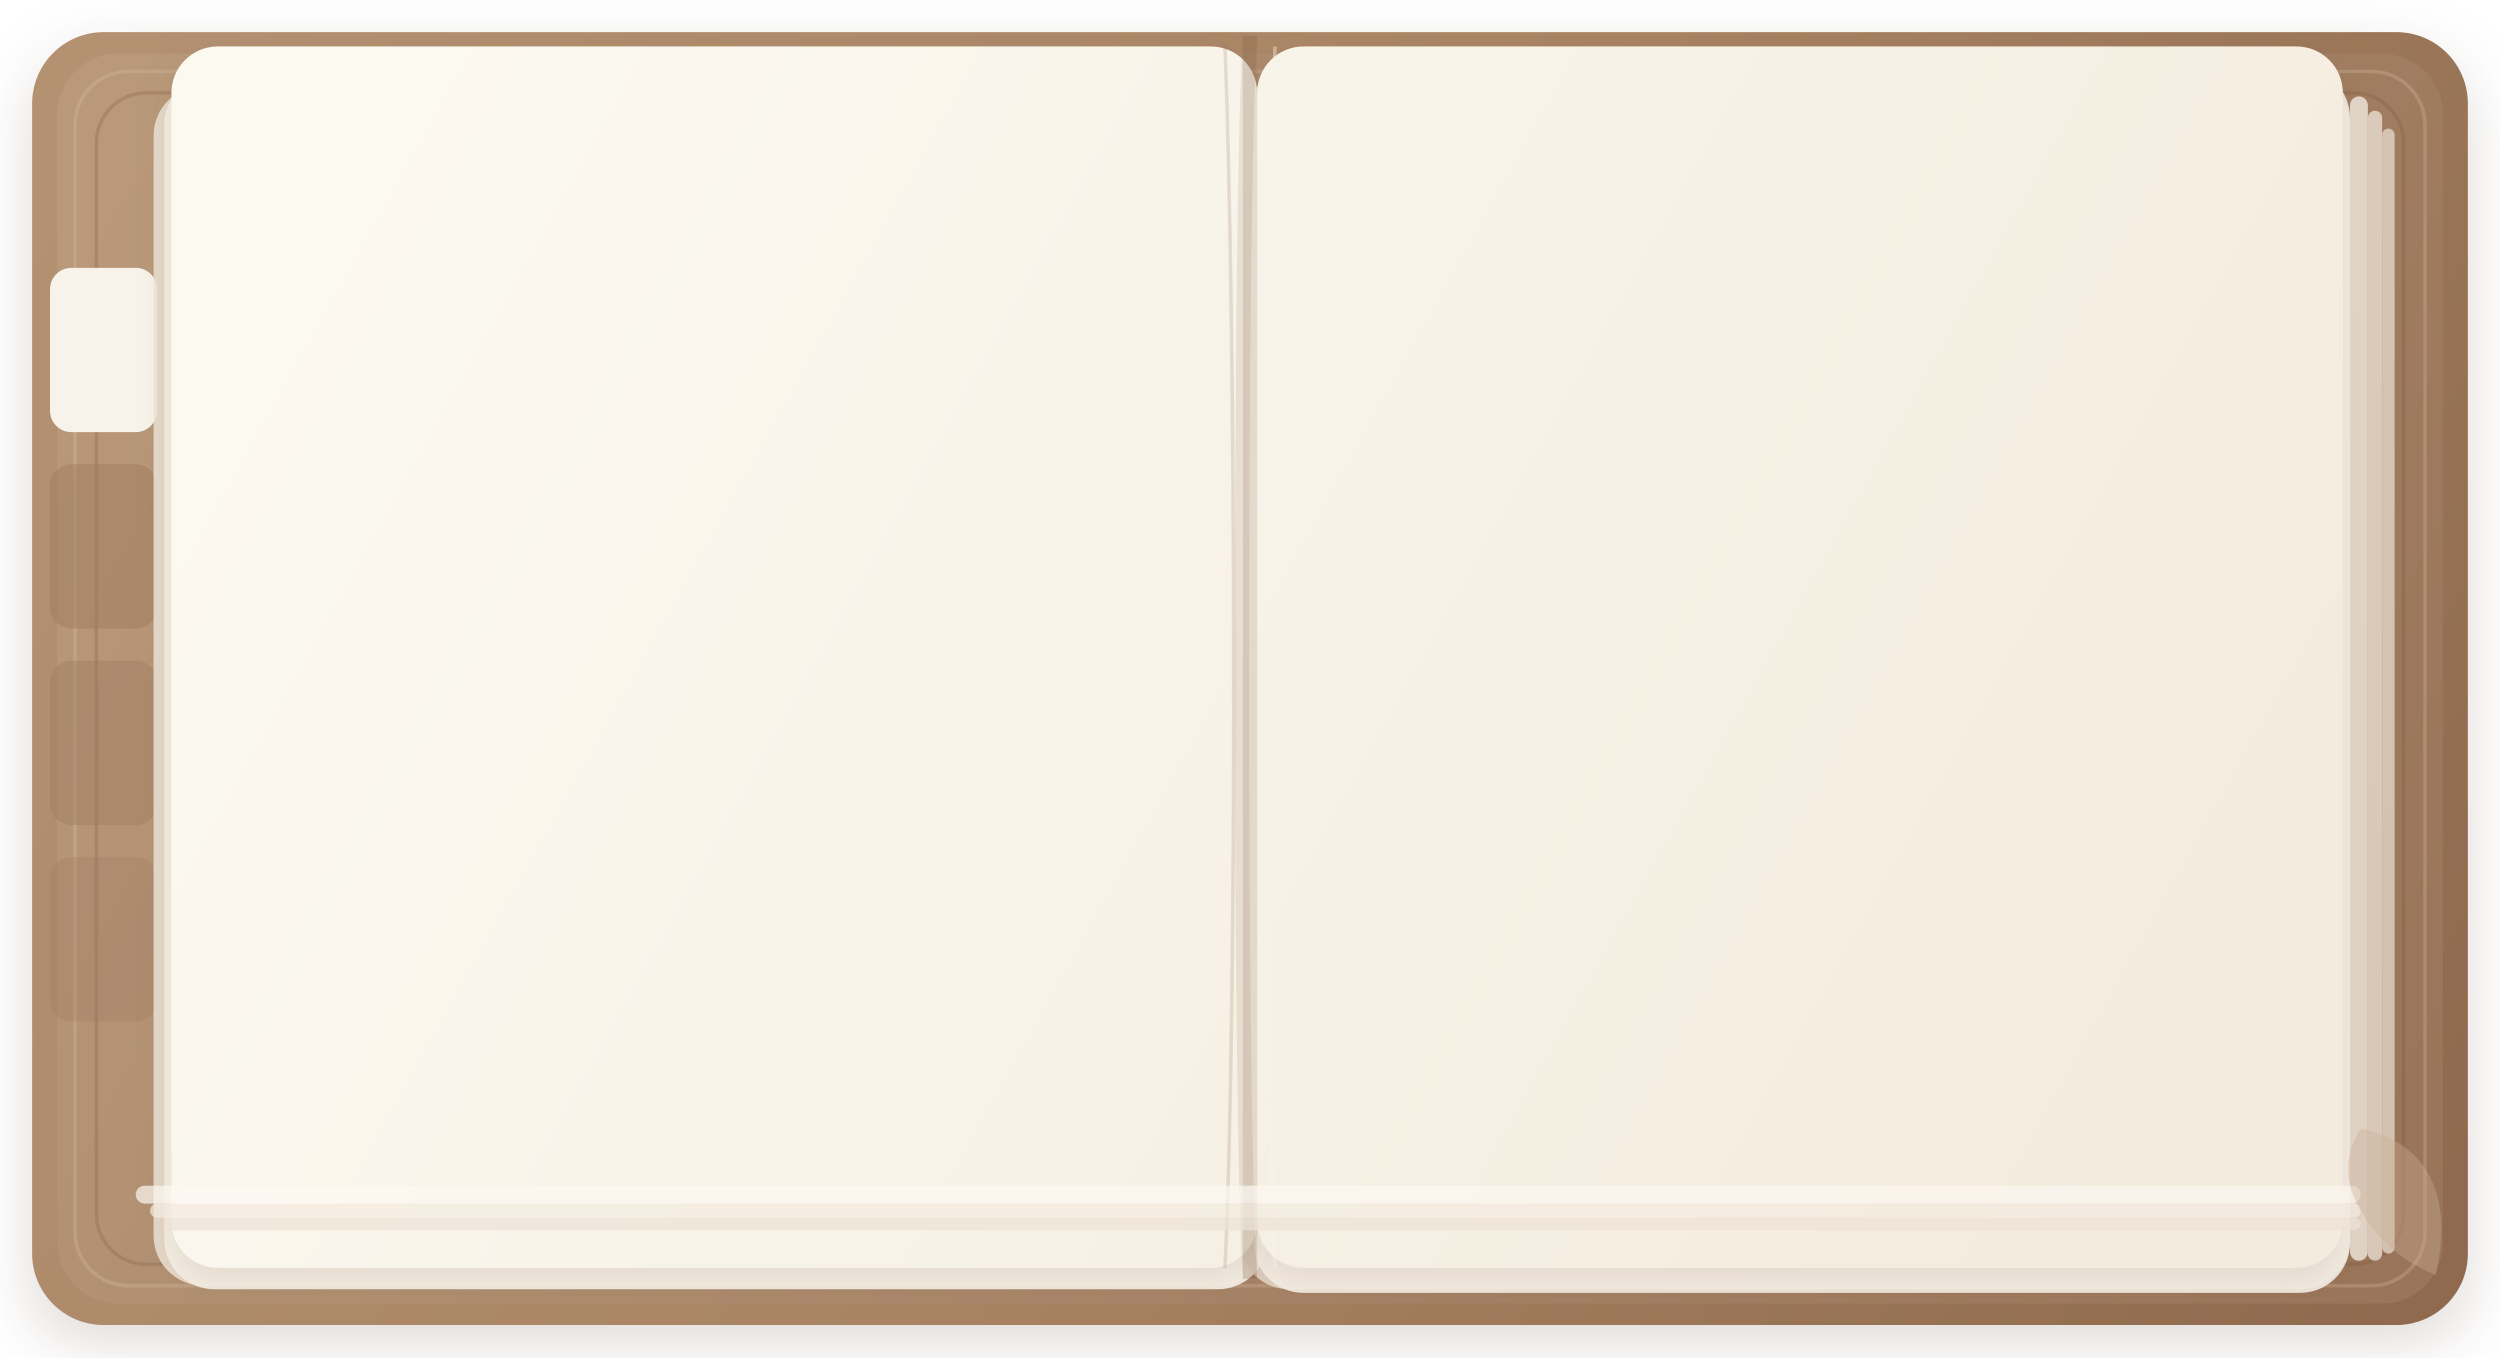
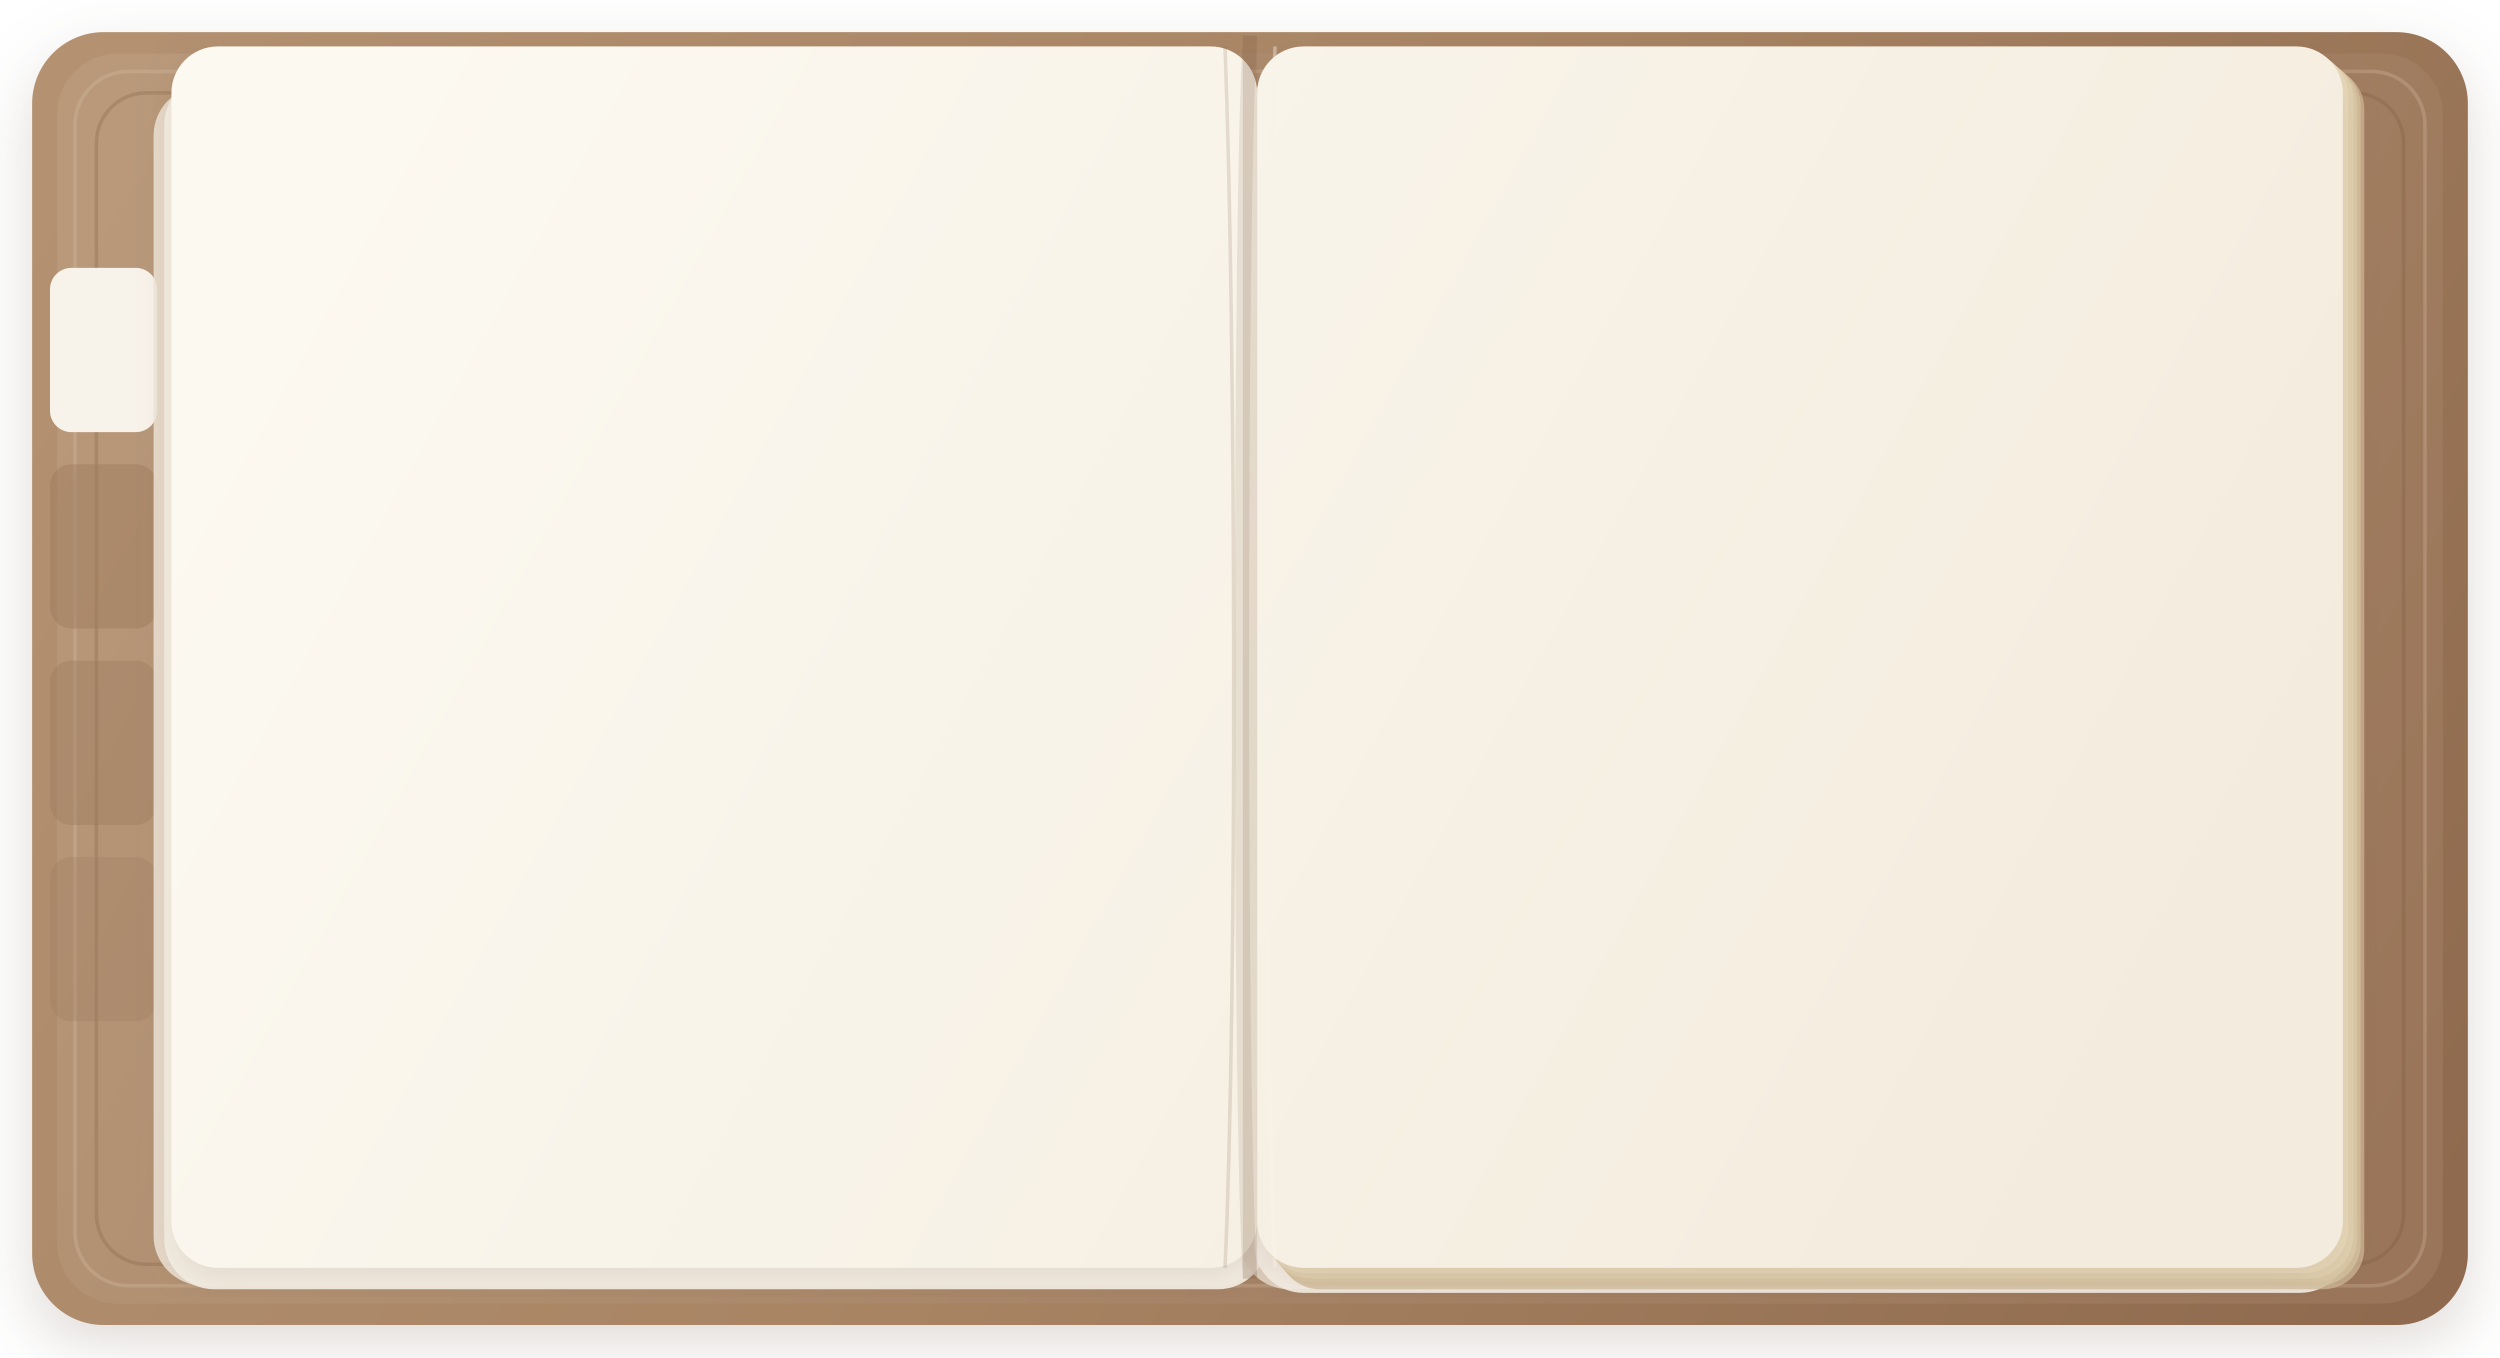
<svg xmlns="http://www.w3.org/2000/svg" width="1400" height="760" viewBox="0 0 1400 760" fill="none">
  <defs>
    <linearGradient id="cover" x1="56" y1="28" x2="1341" y2="735" gradientUnits="userSpaceOnUse">
      <stop stop-color="#B39171" />
      <stop offset="0.5" stop-color="#A88463" />
      <stop offset="1" stop-color="#8F6A4E" />
    </linearGradient>
    <linearGradient id="coverInner" x1="84" y1="44" x2="1314" y2="704" gradientUnits="userSpaceOnUse">
      <stop stop-color="#B9997A" />
      <stop offset="1" stop-color="#9A7559" />
    </linearGradient>
    <linearGradient id="paper" x1="185" y1="86" x2="1204" y2="653" gradientUnits="userSpaceOnUse">
      <stop stop-color="#FCF9F1" />
      <stop offset="1" stop-color="#F3EBDD" />
    </linearGradient>
    <filter id="shadow" x="0" y="0" width="1400" height="760" filterUnits="userSpaceOnUse" color-interpolation-filters="sRGB">
      <feFlood flood-opacity="0" result="BackgroundImageFix" />
      <feColorMatrix in="SourceAlpha" type="matrix" values="0 0 0 0 0 0 0 0 0 0 0 0 0 0 0 0 0 0 127 0" result="hardAlpha" />
      <feOffset dy="14" />
      <feGaussianBlur stdDeviation="18" />
      <feColorMatrix type="matrix" values="0 0 0 0 0.31 0 0 0 0 0.21 0 0 0 0 0.14 0 0 0 0.18 0" />
      <feBlend mode="normal" in2="BackgroundImageFix" result="effect1_dropShadow_1_2" />
      <feBlend mode="normal" in="SourceGraphic" in2="effect1_dropShadow_1_2" result="shape" />
    </filter>
    <filter id="pageShadow" x="50" y="20" width="1300" height="706" filterUnits="userSpaceOnUse" color-interpolation-filters="sRGB">
      <feFlood flood-opacity="0" result="BackgroundImageFix" />
      <feColorMatrix in="SourceAlpha" type="matrix" values="0 0 0 0 0 0 0 0 0 0 0 0 0 0 0 0 0 0 127 0" result="hardAlpha" />
      <feOffset dy="8" />
      <feGaussianBlur stdDeviation="10" />
      <feColorMatrix type="matrix" values="0 0 0 0 0.36 0 0 0 0 0.25 0 0 0 0 0.17 0 0 0 0.12 0" />
      <feBlend mode="normal" in2="BackgroundImageFix" result="effect1_dropShadow_1_2" />
      <feBlend mode="normal" in="SourceGraphic" in2="effect1_dropShadow_1_2" result="shape" />
    </filter>
  </defs>
  <g filter="url(#shadow)">
    <rect x="18" y="18" width="1364" height="724" rx="40" fill="url(#cover)" />
    <rect x="32" y="30" width="1336" height="700" rx="34" fill="url(#coverInner)" />
    <rect x="42" y="40" width="1316" height="680" rx="30" stroke="#DCC2A8" stroke-opacity="0.28" stroke-width="2" />
    <rect x="54" y="52" width="1292" height="656" rx="28" stroke="#724F36" stroke-opacity="0.22" stroke-width="2" />
    <rect x="28" y="150" width="60" height="92" rx="12" fill="#F8F3EA" />
    <rect x="28" y="260" width="60" height="92" rx="12" fill="#9D7A5D" fill-opacity="0.46" />
    <rect x="28" y="370" width="60" height="92" rx="12" fill="#9D7A5D" fill-opacity="0.38" />
    <rect x="28" y="480" width="60" height="92" rx="12" fill="#9D7A5D" fill-opacity="0.3" />
    <rect x="86" y="48" width="624" height="672" rx="28" fill="#EEE5D8" opacity="0.84" />
    <rect x="92" y="42" width="618" height="680" rx="28" fill="#F6F0E6" opacity="0.94" />
    <rect x="694" y="42" width="622" height="680" rx="28" fill="#EEE5D8" opacity="0.76" />
    <rect x="702" y="38" width="614" height="686" rx="28" fill="#F7F1E8" opacity="0.9" />
  </g>
+   <g>
+     <rect x="716" y="38" width="608" height="684" rx="23" fill="#CEB995" opacity="0.72" />
+     <rect x="714" y="36" width="608" height="684" rx="23.5" fill="#D5C29F" opacity="0.76" />
+     <rect x="712" y="34" width="608" height="684" rx="24" fill="#DCC9A8" opacity="0.8" />
+     <rect x="710" y="32" width="608" height="684" rx="24.5" fill="#E3D2B2" opacity="0.85" />
+     <rect x="707" y="29" width="608" height="684" rx="25" fill="#EADBBD" opacity="0.9" />
+   </g>
  <g filter="url(#pageShadow)">
    <rect x="96" y="26" width="608" height="684" rx="26" fill="url(#paper)" />
    <rect x="704" y="26" width="608" height="684" rx="26" fill="url(#paper)" />
  </g>
  <path d="M696 20H704V716H696V20Z" fill="#8C6A4F" fill-opacity="0.18" />
  <path d="M686 26C692 180 693 562 686 710" stroke="#8A674B" stroke-opacity="0.18" stroke-width="2" />
  <path d="M714 26C708 180 707 562 714 710" stroke="#F8F2EA" stroke-opacity="0.4" stroke-width="2" />
  <path d="M700 20C694 110 694 630 700 716" stroke="#6F4C35" stroke-opacity="0.12" stroke-width="8" />
-   <g opacity="0.7">
-     <rect x="1316" y="54" width="10" height="652" rx="5" fill="#FCF8F1" />
-     <rect x="1326" y="62" width="8" height="644" rx="4" fill="#F3EBDF" />
-     <rect x="1334" y="72" width="7" height="630" rx="3.5" fill="#ECE2D5" />
-   </g>
-   <g opacity="0.7">
-     <rect x="76" y="664" width="1246" height="10" rx="5" fill="#FCF8F1" />
-     <rect x="84" y="674" width="1238" height="8" rx="4" fill="#F3EBDF" />
-     <rect x="92" y="682" width="1230" height="7" rx="3.5" fill="#ECE2D5" />
-   </g>
-   <path d="M1322 632C1360 640 1374 670 1364 714C1344 706 1328 692 1318 670C1313 657 1314 645 1322 632Z" fill="#C8AF93" fill-opacity="0.38" />
</svg>
